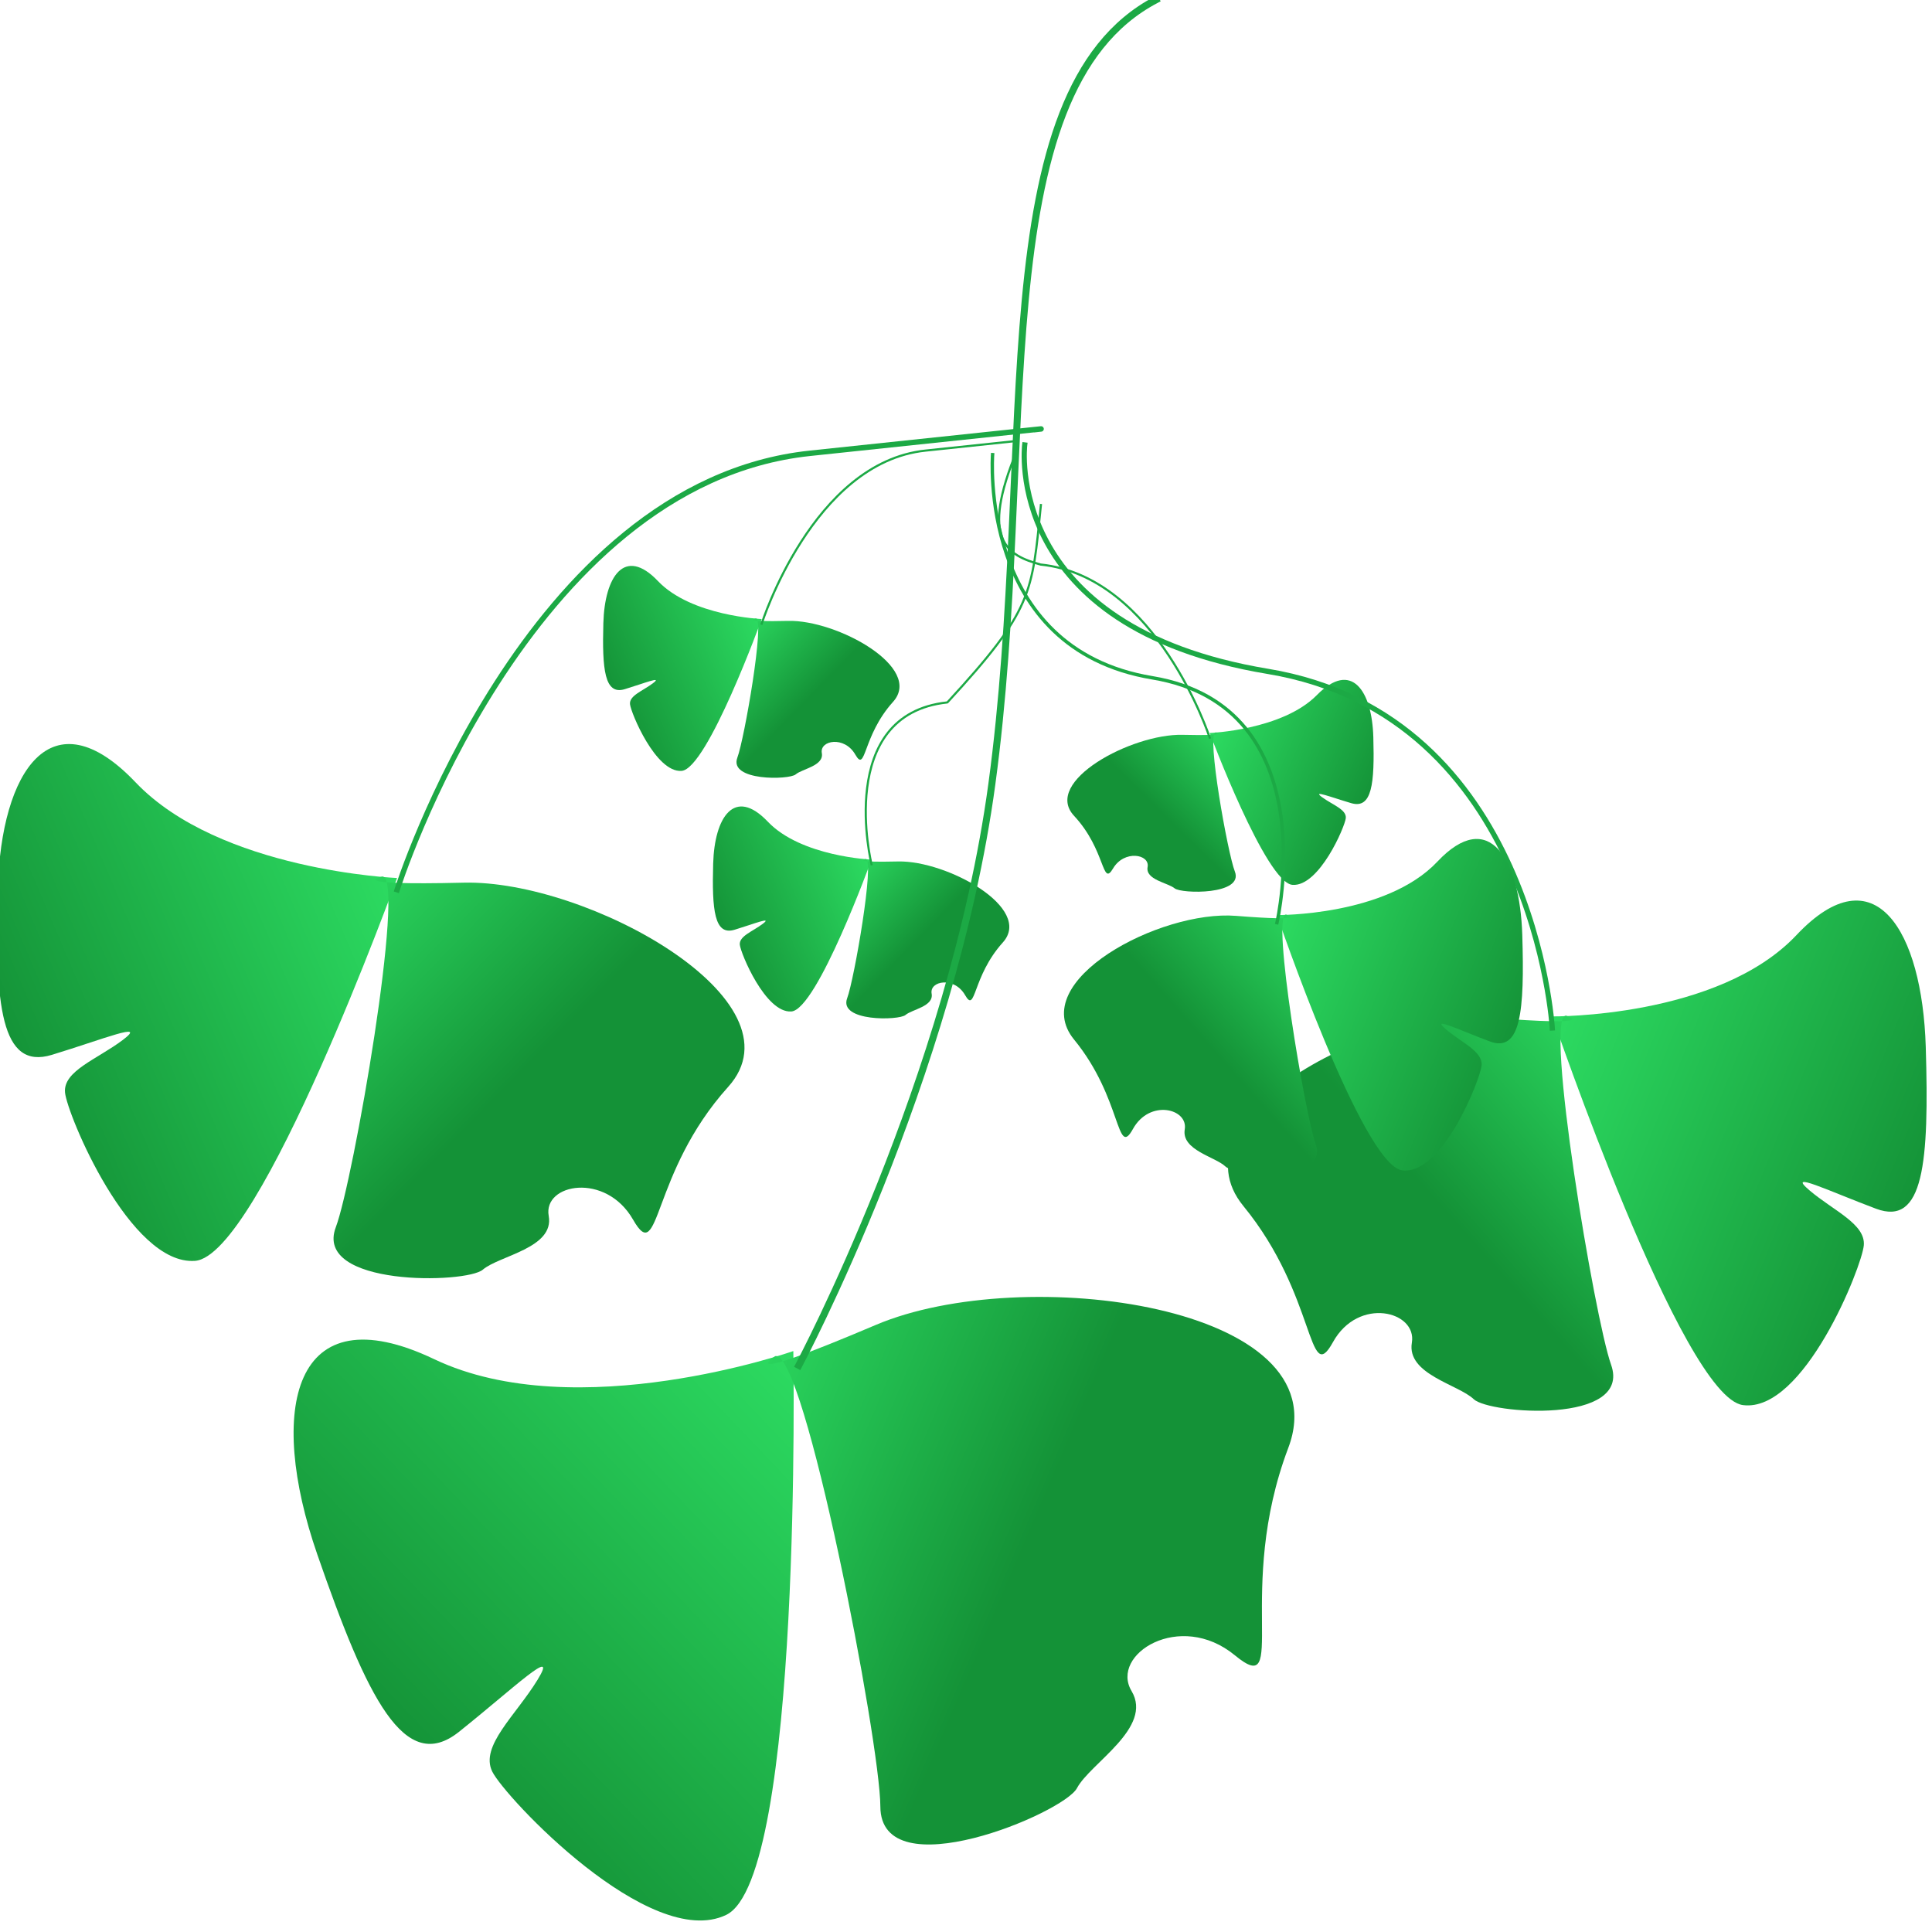
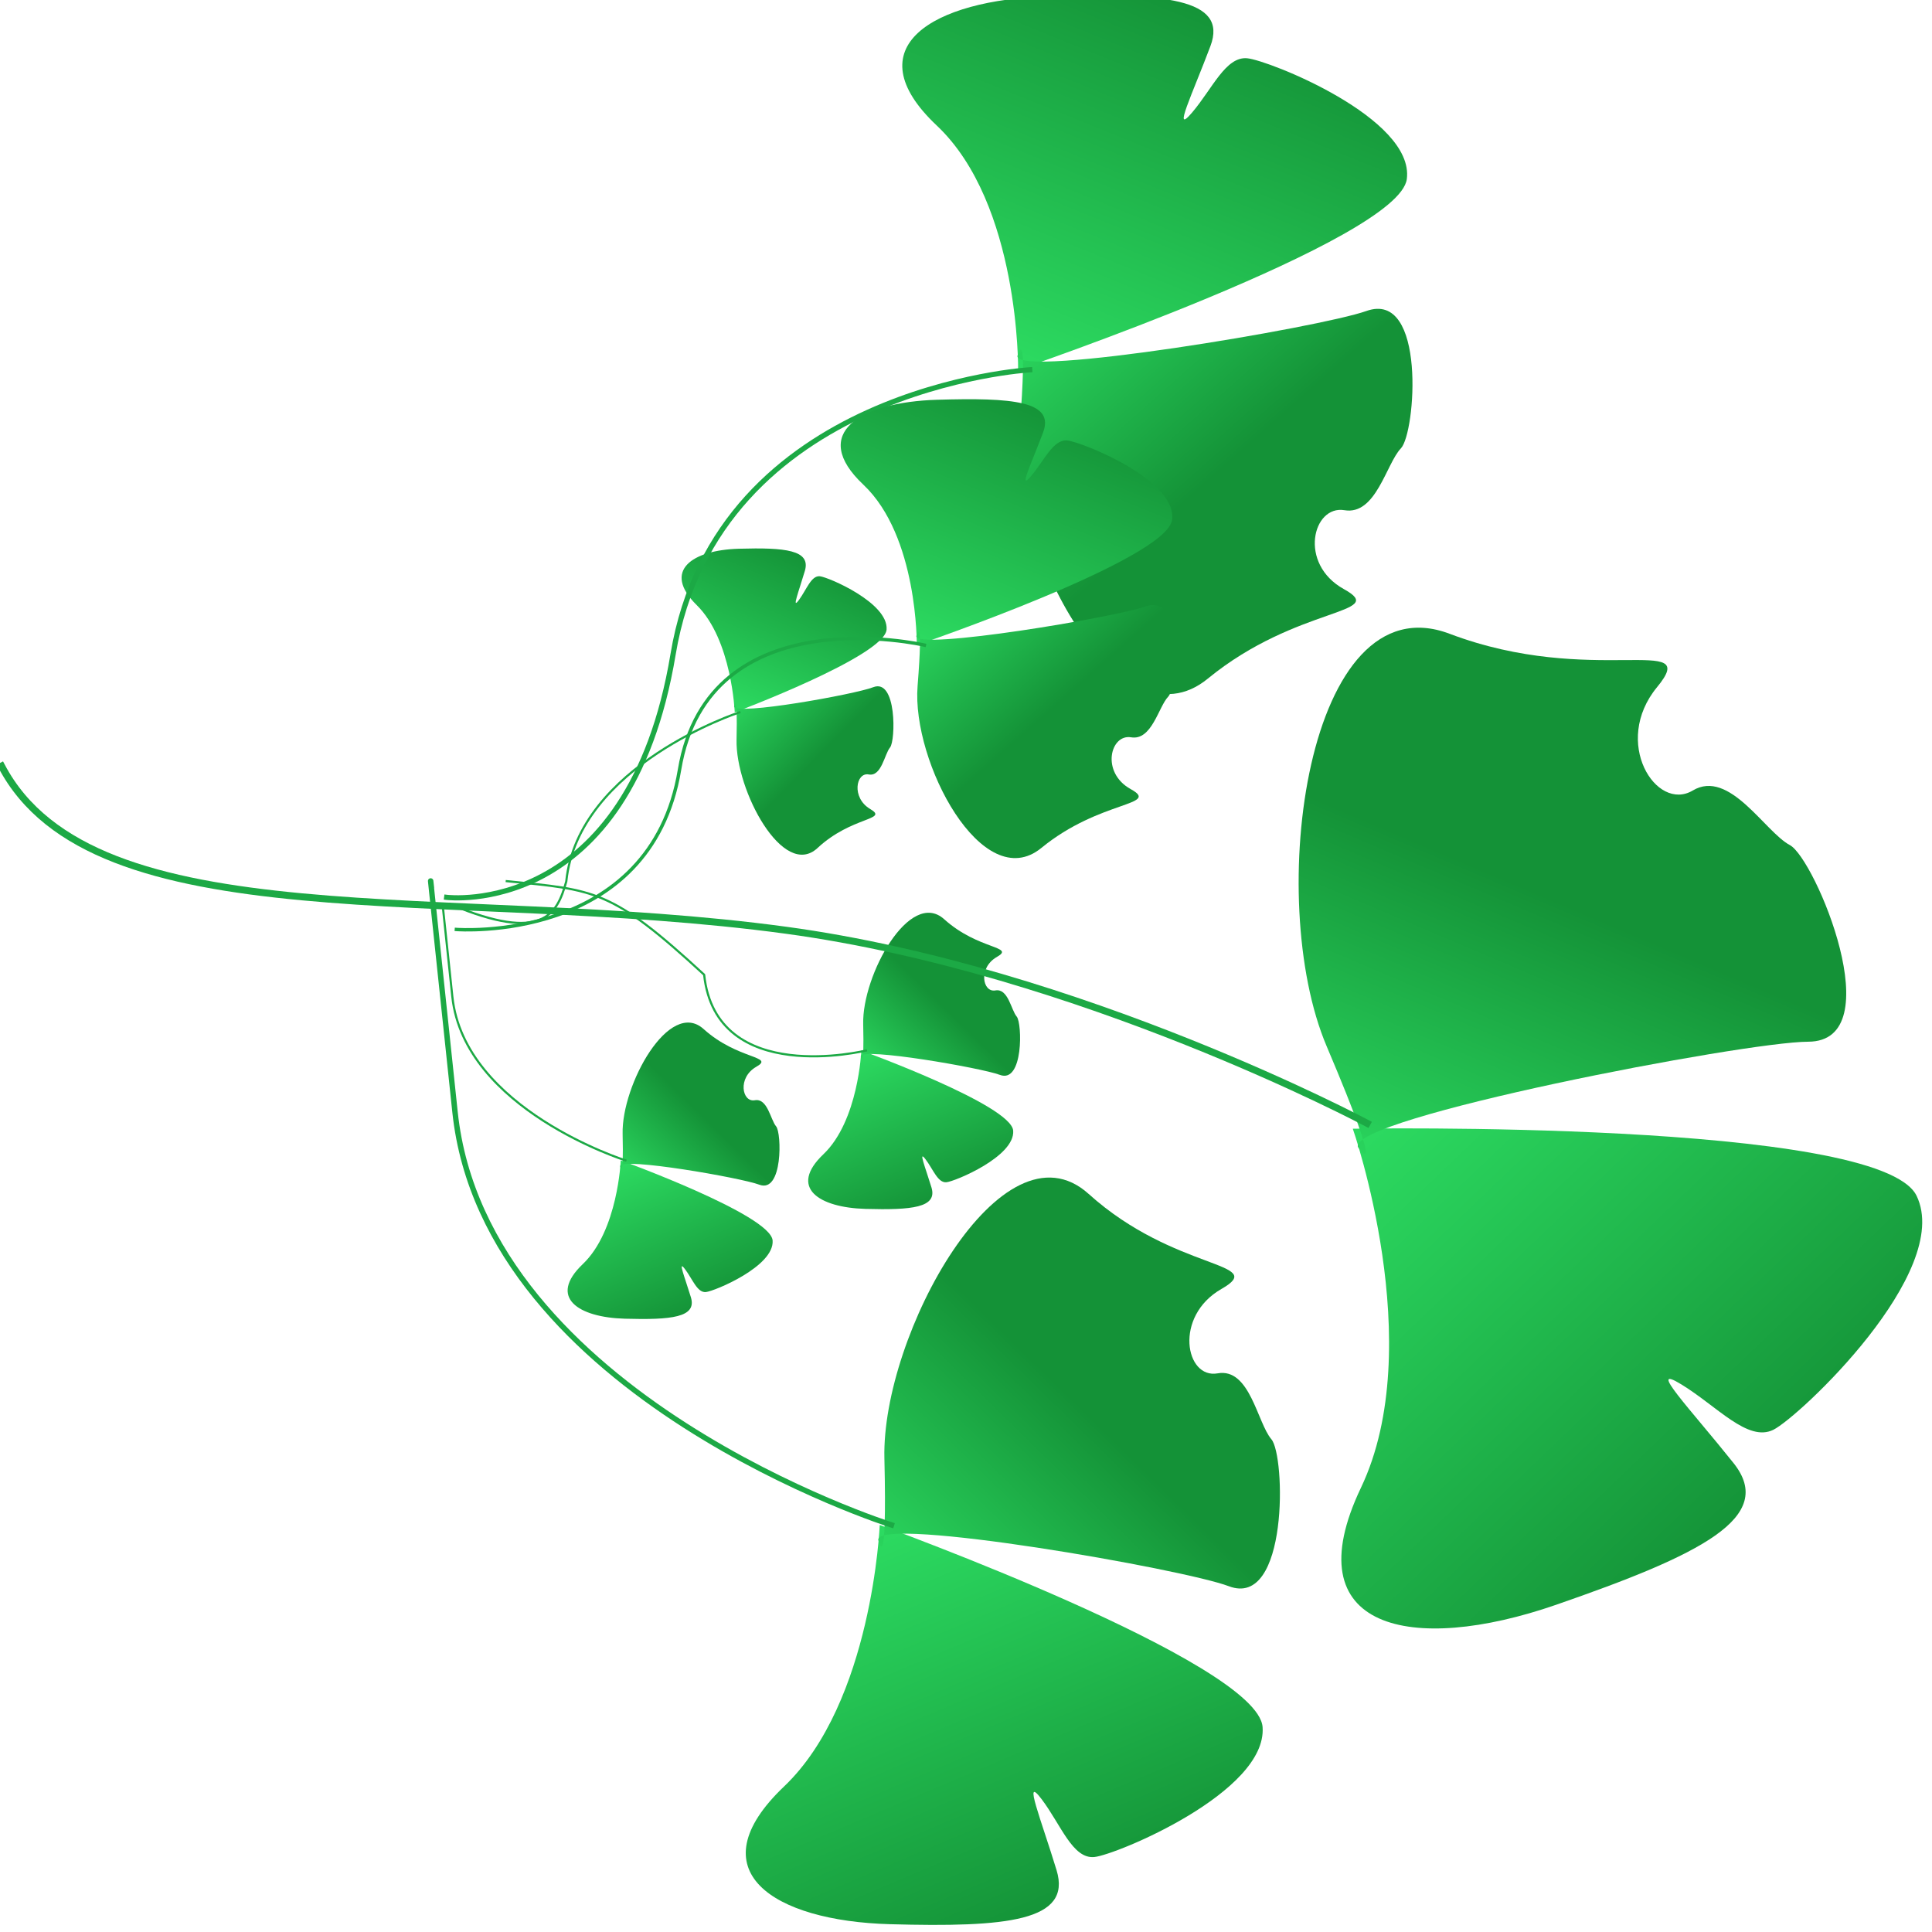
<svg xmlns="http://www.w3.org/2000/svg" xmlns:xlink="http://www.w3.org/1999/xlink" id="svg2" viewBox="0 0 16 16" version="1.1" width="16" height="16">
  <defs id="defs4">
    <linearGradient id="linearGradient3889">
      <stop id="stop3891" style="stop-color:#149237" offset="0" />
      <stop id="stop3893" style="stop-color:#2ee064" offset="1" />
    </linearGradient>
    <linearGradient id="linearGradient3895" y2="219.38" xlink:href="#linearGradient3889" gradientUnits="userSpaceOnUse" x2="286.15" gradientTransform="matrix(1.4634,-0.90592,0.98629,1.3601,-320.05,652.74)" y1="177.76" x1="257.64" />
    <linearGradient id="linearGradient3899" y2="220.93" xlink:href="#linearGradient3889" gradientUnits="userSpaceOnUse" x2="276" gradientTransform="matrix(-1.407,-0.95651,-0.98295,1.3231,891.34,675.88)" y1="137.4" x1="257.97" />
    <linearGradient id="linearGradient3905" y2="220.93" xlink:href="#linearGradient3889" gradientUnits="userSpaceOnUse" x2="276" gradientTransform="matrix(0.45986,-0.67394,0.6613,0.46865,-93.676,886.36)" y1="137.4" x1="257.97" />
    <linearGradient id="linearGradient3909" y2="219.38" xlink:href="#linearGradient3889" gradientUnits="userSpaceOnUse" x2="286.15" gradientTransform="matrix(-0.80287,-0.19578,-0.20461,0.79779,438.94,683.71)" y1="177.76" x1="257.64" />
    <linearGradient id="linearGradient3915" y2="220.93" xlink:href="#linearGradient3889" gradientUnits="userSpaceOnUse" x2="276" gradientTransform="matrix(0.30876,-0.42696,0.43978,0.26465,11.891,905.71)" y1="137.4" x1="257.97" />
    <linearGradient id="linearGradient3919" y2="219.38" xlink:href="#linearGradient3889" gradientUnits="userSpaceOnUse" x2="286.15" gradientTransform="matrix(-0.53503,-0.093251,-0.13884,0.49426,367.8,764.36)" y1="177.76" x1="257.64" />
    <linearGradient id="linearGradient3925" y2="220.93" xlink:href="#linearGradient3889" gradientUnits="userSpaceOnUse" x2="276" gradientTransform="matrix(0.70015,-1.0261,1.0069,0.71353,-300.39,906.29)" y1="137.4" x1="257.97" />
    <linearGradient id="linearGradient3929" y2="219.38" xlink:href="#linearGradient3889" gradientUnits="userSpaceOnUse" x2="286.15" gradientTransform="matrix(-1.2224,-0.29809,-0.31152,1.2147,510.53,597.76)" y1="177.76" x1="257.64" />
    <linearGradient id="linearGradient3935" y2="220.93" xlink:href="#linearGradient3889" gradientUnits="userSpaceOnUse" x2="276" gradientTransform="matrix(-0.75347,-1.0764,-1.0732,0.66722,825.79,963.03)" y1="137.4" x1="257.97" />
    <linearGradient id="linearGradient3939" y2="219.38" xlink:href="#linearGradient3889" gradientUnits="userSpaceOnUse" x2="286.15" gradientTransform="matrix(1.3056,-0.2351,0.33882,1.2461,-42.718,606.67)" y1="177.76" x1="257.64" />
    <linearGradient id="linearGradient3945" y2="220.93" xlink:href="#linearGradient3889" gradientUnits="userSpaceOnUse" x2="276" gradientTransform="matrix(-0.29886,-0.42696,-0.42568,0.26465,447.16,875.64)" y1="137.4" x1="257.97" />
    <linearGradient id="linearGradient3949" y2="219.38" xlink:href="#linearGradient3889" gradientUnits="userSpaceOnUse" x2="286.15" gradientTransform="matrix(0.51787,-0.093251,0.13439,0.49426,102.67,734.29)" y1="177.76" x1="257.64" />
    <linearGradient id="linearGradient3955" y2="220.93" xlink:href="#linearGradient3889" gradientUnits="userSpaceOnUse" x2="276" gradientTransform="matrix(-0.29886,-0.42696,-0.42568,0.26465,473.44,932.77)" y1="137.4" x1="257.97" />
    <linearGradient id="linearGradient3959" y2="219.38" xlink:href="#linearGradient3889" gradientUnits="userSpaceOnUse" x2="286.15" gradientTransform="matrix(0.51787,-0.093251,0.13439,0.49426,128.94,791.42)" y1="177.76" x1="257.64" />
  </defs>
  <g id="layer1" transform="translate(0,-1036.36)">
-     <g id="g3372" transform="matrix(-0.03460568,0,0,-0.03486783,16.66073,1071.907)">
+     <g id="g3372" transform="matrix(0,0.03460568,-0.03486783,0,35.56129,1035.617)">
      <path d="m 109.97,778.07 c 0,0 -39.683,-0.443 -58.449,19.319 -18.766,19.762 -30.088,0.974 -30.933,-26.535 -0.845,-27.509 0.479,-42.717 11.909,-38.461 11.43,4.256 21.645,9.188 15.896,4.345 -5.749,-4.843 -13.421,-7.973 -12.98,-13.043 0.441,-5.069 14.341,-39.813 28.91,-37.946 14.569,1.867 45.647,92.32 45.647,92.32 z" style="fill:url(#linearGradient3925)" id="path3923" />
      <path d="m 386.42,810.94 c 0,0 42.428,1.712 62.587,22.731 20.158,21.019 32.176,2.624 32.95,-25.167 0.774,-27.791 -0.714,-43.252 -12.915,-39.568 -12.202,3.685 -23.1,8.12 -16.976,3.532 6.124,-4.588 14.312,-7.338 13.816,-12.491 -0.496,-5.154 -15.521,-41.068 -31.091,-39.972 -15.569,1.097 -48.371,90.935 -48.371,90.935 z" style="fill:url(#linearGradient3935)" id="path3933" />
      <path d="m 299.16,872.45 c 0,0 16.829,0.679 24.825,9.016 7.996,8.337 12.763,1.041 13.069,-9.982 0.307,-11.023 -0.283,-17.156 -5.123,-15.694 -4.84,1.462 -9.163,3.221 -6.734,1.401 2.429,-1.82 5.677,-2.91 5.48,-4.955 -0.197,-2.044 -6.157,-16.29 -12.332,-15.855 -6.175,0.435 -19.186,36.069 -19.186,36.069 z" style="fill:url(#linearGradient3955)" id="path3953" />
      <path d="m 272.88,815.31 c 0,0 16.829,0.679 24.825,9.016 7.996,8.337 12.762,1.041 13.069,-9.982 0.307,-11.023 -0.283,-17.156 -5.123,-15.694 -4.84,1.462 -9.163,3.221 -6.734,1.401 2.429,-1.82 5.677,-2.91 5.48,-4.955 -0.197,-2.044 -6.157,-16.29 -12.332,-15.855 -6.175,0.435 -19.186,36.069 -19.186,36.069 z" style="fill:url(#linearGradient3945)" id="path3943" />
      <path d="m 191.94,845.38 c 0,0 -17.387,0.679 -25.647,9.016 -8.261,8.337 -13.185,1.041 -13.502,-9.982 -0.317,-11.023 0.292,-17.156 5.293,-15.694 5,1.462 9.466,3.221 6.957,1.401 -2.51,-1.82 -5.865,-2.91 -5.662,-4.955 0.203,-2.044 6.361,-16.29 12.741,-15.855 6.38,0.435 19.822,36.069 19.822,36.069 z" style="fill:url(#linearGradient3915)" id="path3913" />
      <path d="m 291.59,698.58 c 0,0 51.895,-18.027 85.927,-1.931 34.032,16.096 39.97,-12.052 28.006,-46.336 -11.964,-34.284 -20.929,-52.448 -33.915,-42.167 -12.986,10.282 -24.054,20.861 -18.807,12.359 5.247,-8.502 13.833,-15.741 10.844,-21.795 -2.989,-6.055 -37.751,-42.763 -55.993,-34.043 -18.243,8.72 -16.062,133.91 -16.062,133.91 z" style="fill:url(#linearGradient3899)" id="path3897" />
      <path d="m 106.71,778.25 c 0,0 -9.454,-2.651 18.196,-0.471 27.65,2.179 76.487,-23.545 58.969,-44.765 -17.518,-21.22 -15.345,-43.218 -21.422,-32.314 -6.077,10.904 -20.155,7.38 -18.884,-0.133 1.271,-7.513 -11.114,-9.908 -14.806,-13.415 -3.692,-3.508 -38.006,-6.085 -32.863,8.213 3.924,10.909 16.063,82.766 10.811,82.885 z" style="fill:url(#linearGradient3929)" id="path3927" />
      <path d="m 389.91,811.3 c 0,0 10.096,-2.168 -19.458,-1.467 -29.554,0.7 -81.893,-27.989 -63.262,-48.508 18.631,-20.52 16.204,-42.897 22.752,-31.533 6.549,11.364 21.585,8.565 20.191,0.894 -1.394,-7.671 11.836,-9.421 15.768,-12.769 3.932,-3.349 40.608,-4.088 35.176,10.1 -4.144,10.825 -16.785,82.877 -11.168,83.284 z" style="fill:url(#linearGradient3939)" id="path3937" />
      <path d="m 300.55,872.59 c 0,0 4.005,-0.86 -7.718,-0.582 -11.722,0.278 -32.483,-11.102 -25.093,-19.241 7.39,-8.139 6.427,-17.015 9.025,-12.508 2.598,4.508 8.562,3.397 8.009,0.355 -0.553,-3.043 4.695,-3.737 6.254,-5.065 1.559,-1.328 16.107,-1.622 13.953,4.006 -1.644,4.294 -6.658,32.873 -4.43,33.034 z" style="fill:url(#linearGradient3959)" id="path3957" />
      <path d="m 274.27,815.45 c 0,0 4.005,-0.86 -7.718,-0.582 -11.722,0.278 -32.483,-11.102 -25.093,-19.241 7.39,-8.139 6.427,-17.015 9.025,-12.508 2.598,4.508 8.562,3.397 8.009,0.355 -0.553,-3.043 4.695,-3.737 6.254,-5.065 1.559,-1.328 16.107,-1.622 13.953,4.006 -1.644,4.294 -6.658,32.873 -4.43,33.034 z" style="fill:url(#linearGradient3949)" id="path3947" />
      <path d="m 190.51,845.53 c 0,0 -4.137,-0.86 7.973,-0.582 12.111,0.278 33.559,-11.102 25.924,-19.241 -7.635,-8.139 -6.64,-17.015 -9.324,-12.508 -2.684,4.508 -8.845,3.397 -8.274,0.355 0.571,-3.043 -4.85,-3.737 -6.462,-5.065 -1.611,-1.328 -16.641,-1.622 -14.415,4.006 1.698,4.294 6.878,32.873 4.577,33.034 z" style="fill:url(#linearGradient3919)" id="path3917" />
      <path d="m 295.96,697.36 c 0,0 11.154,-7.432 -24.115,7.434 -35.269,14.866 -111.62,4.667 -98.702,-29.209 12.917,-33.876 -0.39,-60.036 12.771,-49.271 13.16,10.765 29.972,0.22 24.733,-8.482 -5.239,-8.701 9.884,-17.109 13.066,-23.06 3.181,-5.951 47.011,-24.242 47.053,-4.351 0.032,15.176 18.241,109.1 25.195,106.94 z" style="fill:url(#linearGradient3895)" id="path3887" />
      <path d="m 109.97,775.32 c 0,0 4.402,74.202 68.056,84.697 63.654,10.496 58.194,53.777 58.194,53.777" style="fill:none;stroke:#1ca945;stroke-width:1.238;stroke-linecap:square;stroke-linejoin:bevel" id="path3931" />
      <path d="m 386.4,808.16 c 0,0 -30.741,96.492 -98.752,103.65 -68.01,7.156 -54.236,5.663 -54.236,5.663" style="fill:none;stroke:#1ca945;stroke-width:1.288;stroke-linecap:square;stroke-linejoin:bevel" id="path3941" />
      <path style="fill:none;stroke:#1ca945;stroke-width:0.511;stroke-linecap:square;stroke-linejoin:bevel" d="m 299.16,871.34 c 0,0 -12.194,38.273 -39.17,41.112 -26.976,2.838 -21.513,2.246 -21.513,2.246" id="path3961" />
      <path d="m 272.88,814.21 c 0,0 8.83,35.595 -18.146,38.434 -20.454,22.023 -20.273,25.793 -22.389,46.882" style="fill:none;stroke:#1ca945;stroke-width:0.511;stroke-linecap:square;stroke-linejoin:bevel" id="path3951" />
      <path style="fill:none;stroke:#1ca945;stroke-width:0.519;stroke-linecap:square;stroke-linejoin:bevel" d="m 191.95,844.28 c 0,0 12.597,38.273 40.467,41.112 7.895,2.17 14.668,5.584 5.582,27.242" id="path3921" />
      <path d="m 290.28,695.19 c 0,0 -36.66,68.226 -46.195,138.04 -10.937,80.083 2.712,164.39 -39.274,186.29" style="fill:none;stroke:#1ca945;stroke-width:1.674;stroke-linecap:square;stroke-linejoin:bevel" id="path3901" />
      <path d="m 175.85,802.14 c 0,0 -26.064,-0.291 -38.389,12.689 -12.325,12.98 -19.762,0.64 -20.317,-17.428 -0.555,-18.068 0.314,-28.057 7.822,-25.261 7.508,2.795 14.216,6.035 10.441,2.854 -3.776,-3.181 -8.815,-5.237 -8.525,-8.566 0.29,-3.33 9.419,-26.149 18.988,-24.923 9.569,1.226 29.981,60.636 29.981,60.636 z" style="fill:url(#linearGradient3905)" id="path3903" />
      <path d="m 173.71,802.26 c 0,0 -6.209,-1.741 11.951,-0.309 18.16,1.431 50.237,-15.464 38.731,-29.402 -11.506,-13.938 -10.079,-28.385 -14.07,-21.224 -3.991,7.162 -13.238,4.847 -12.403,-0.087 0.835,-4.934 -7.3,-6.507 -9.725,-8.811 -2.425,-2.304 -24.962,-3.997 -21.584,5.394 2.577,7.165 10.55,54.361 7.1,54.439 z" style="fill:url(#linearGradient3909)" id="path3907" />
      <path style="fill:none;stroke:#1ca945;stroke-width:0.813;stroke-linecap:square;stroke-linejoin:bevel" d="m 175.85,800.34 c 0,0 -11.974,51.26 29.833,58.154 41.807,6.894 38.222,52.995 38.222,52.995" id="path3911" />
    </g>
  </g>
</svg>
